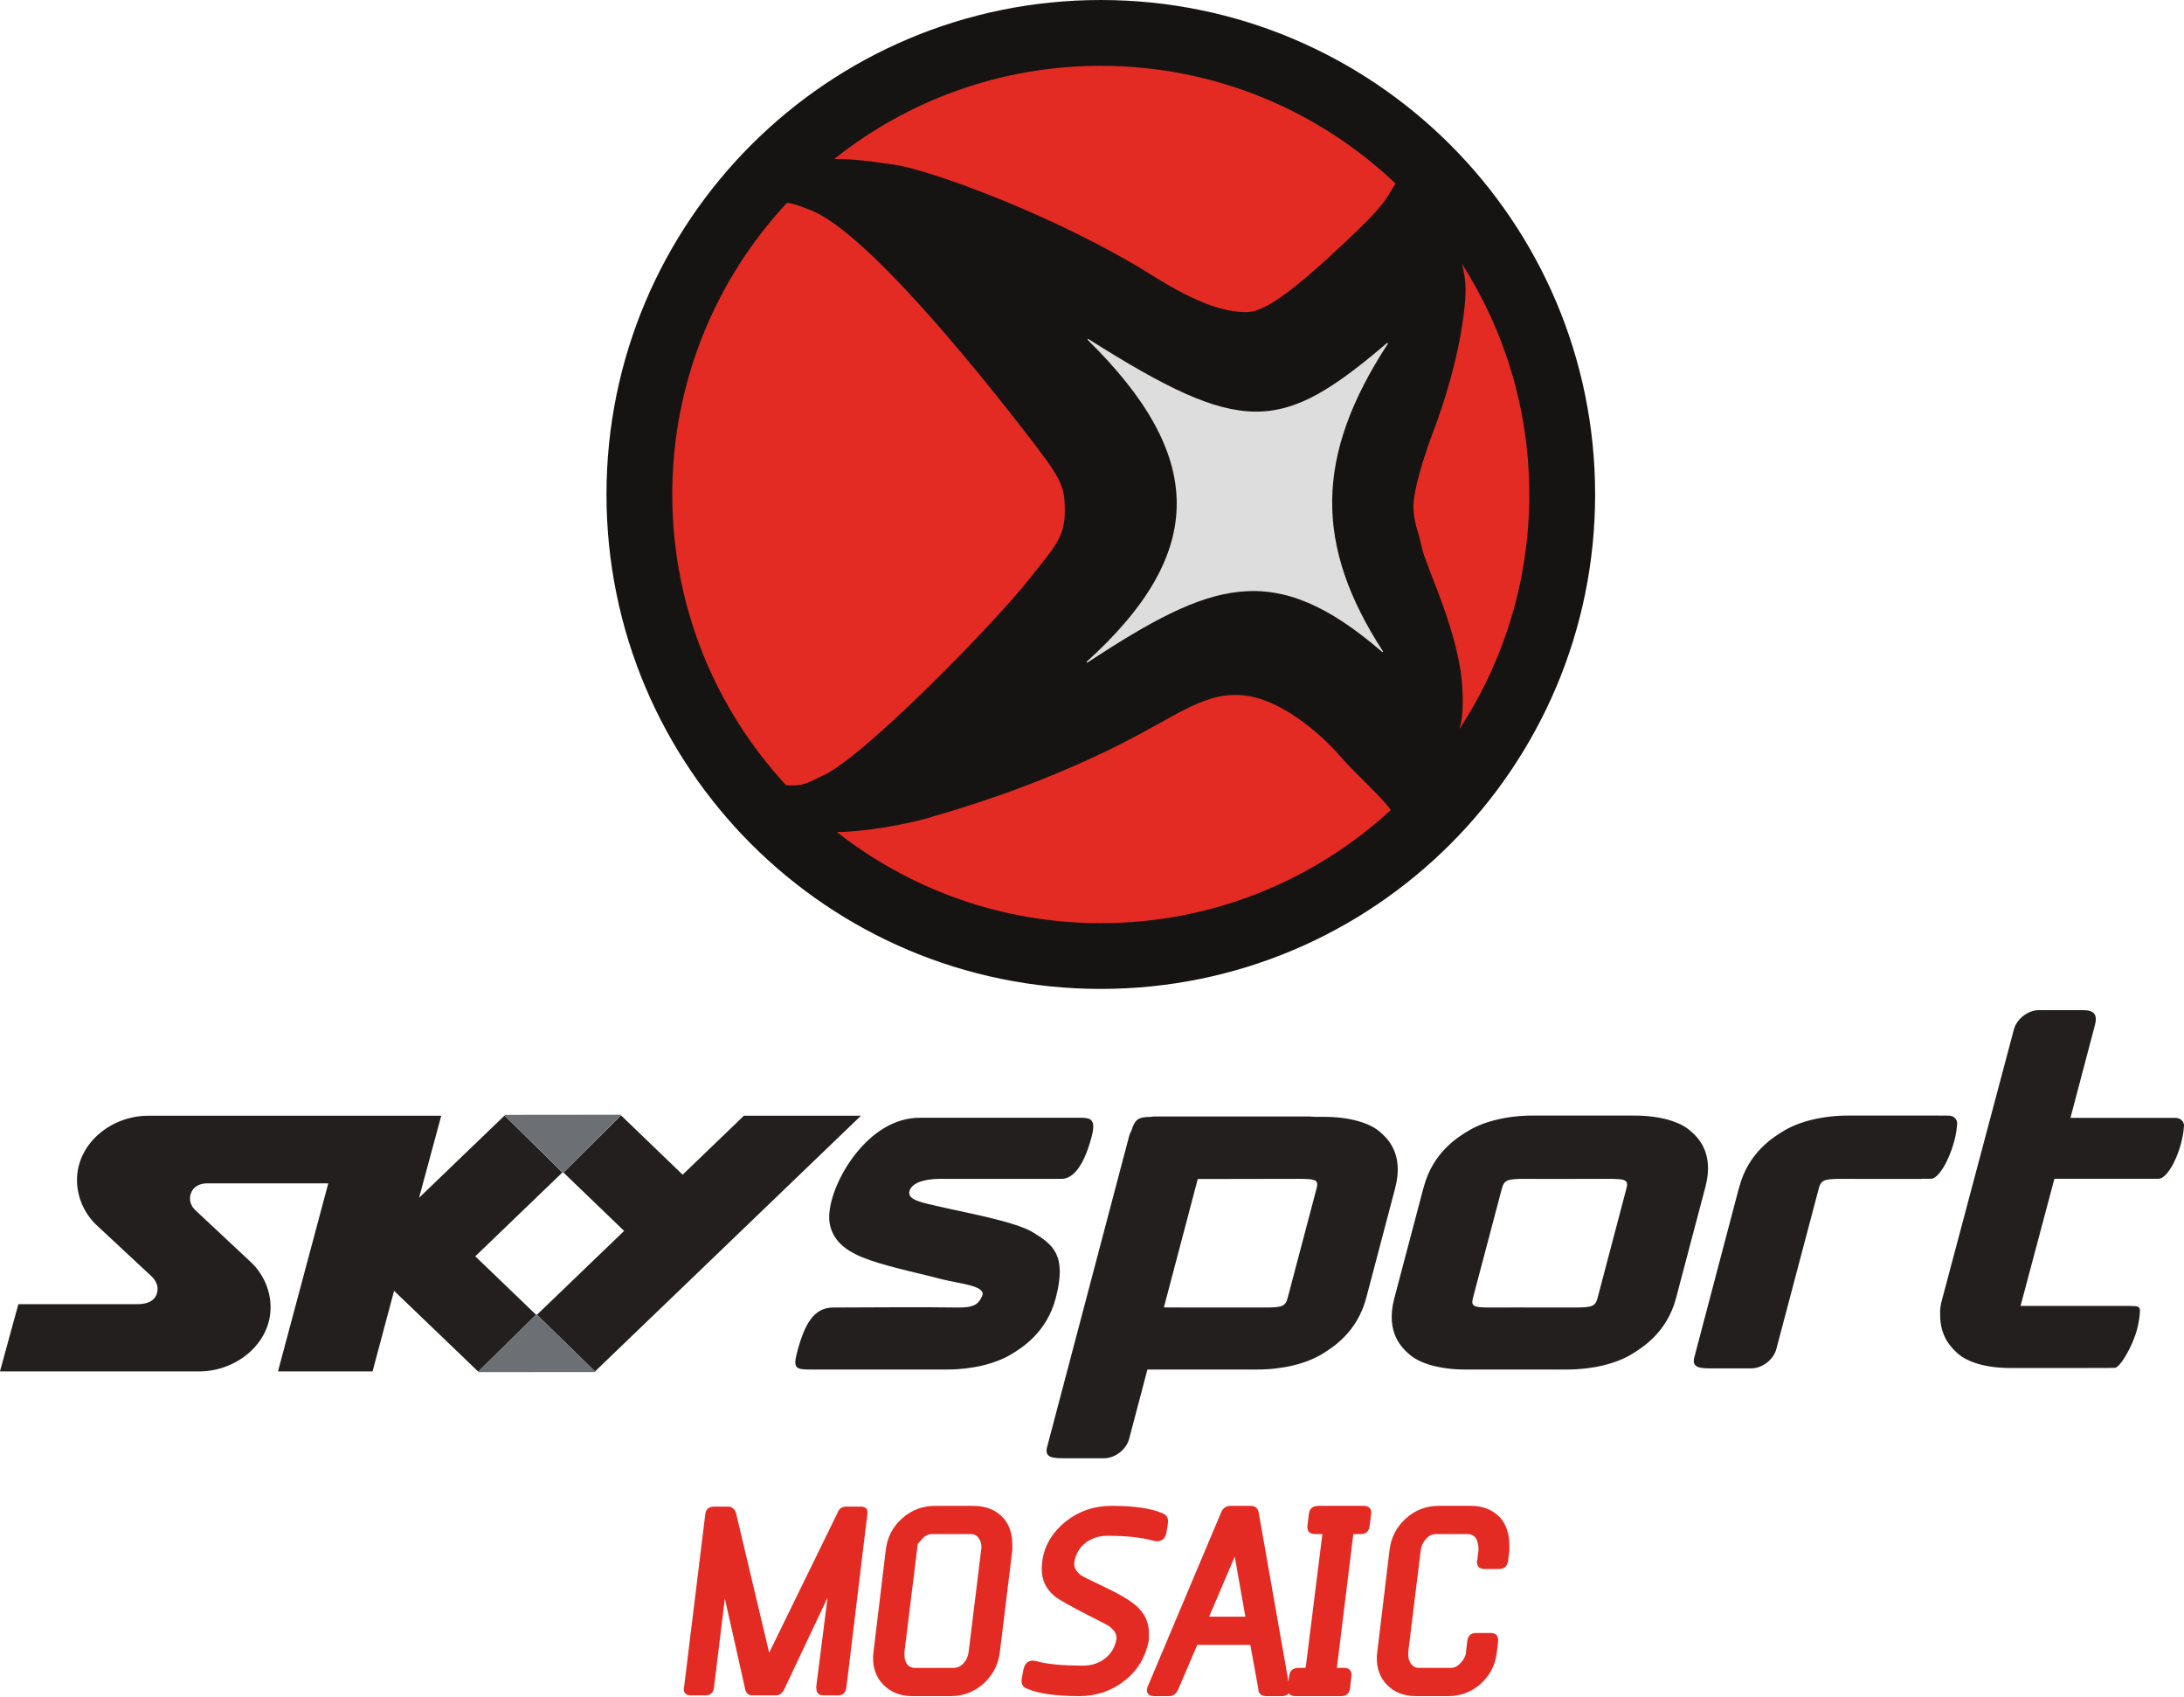
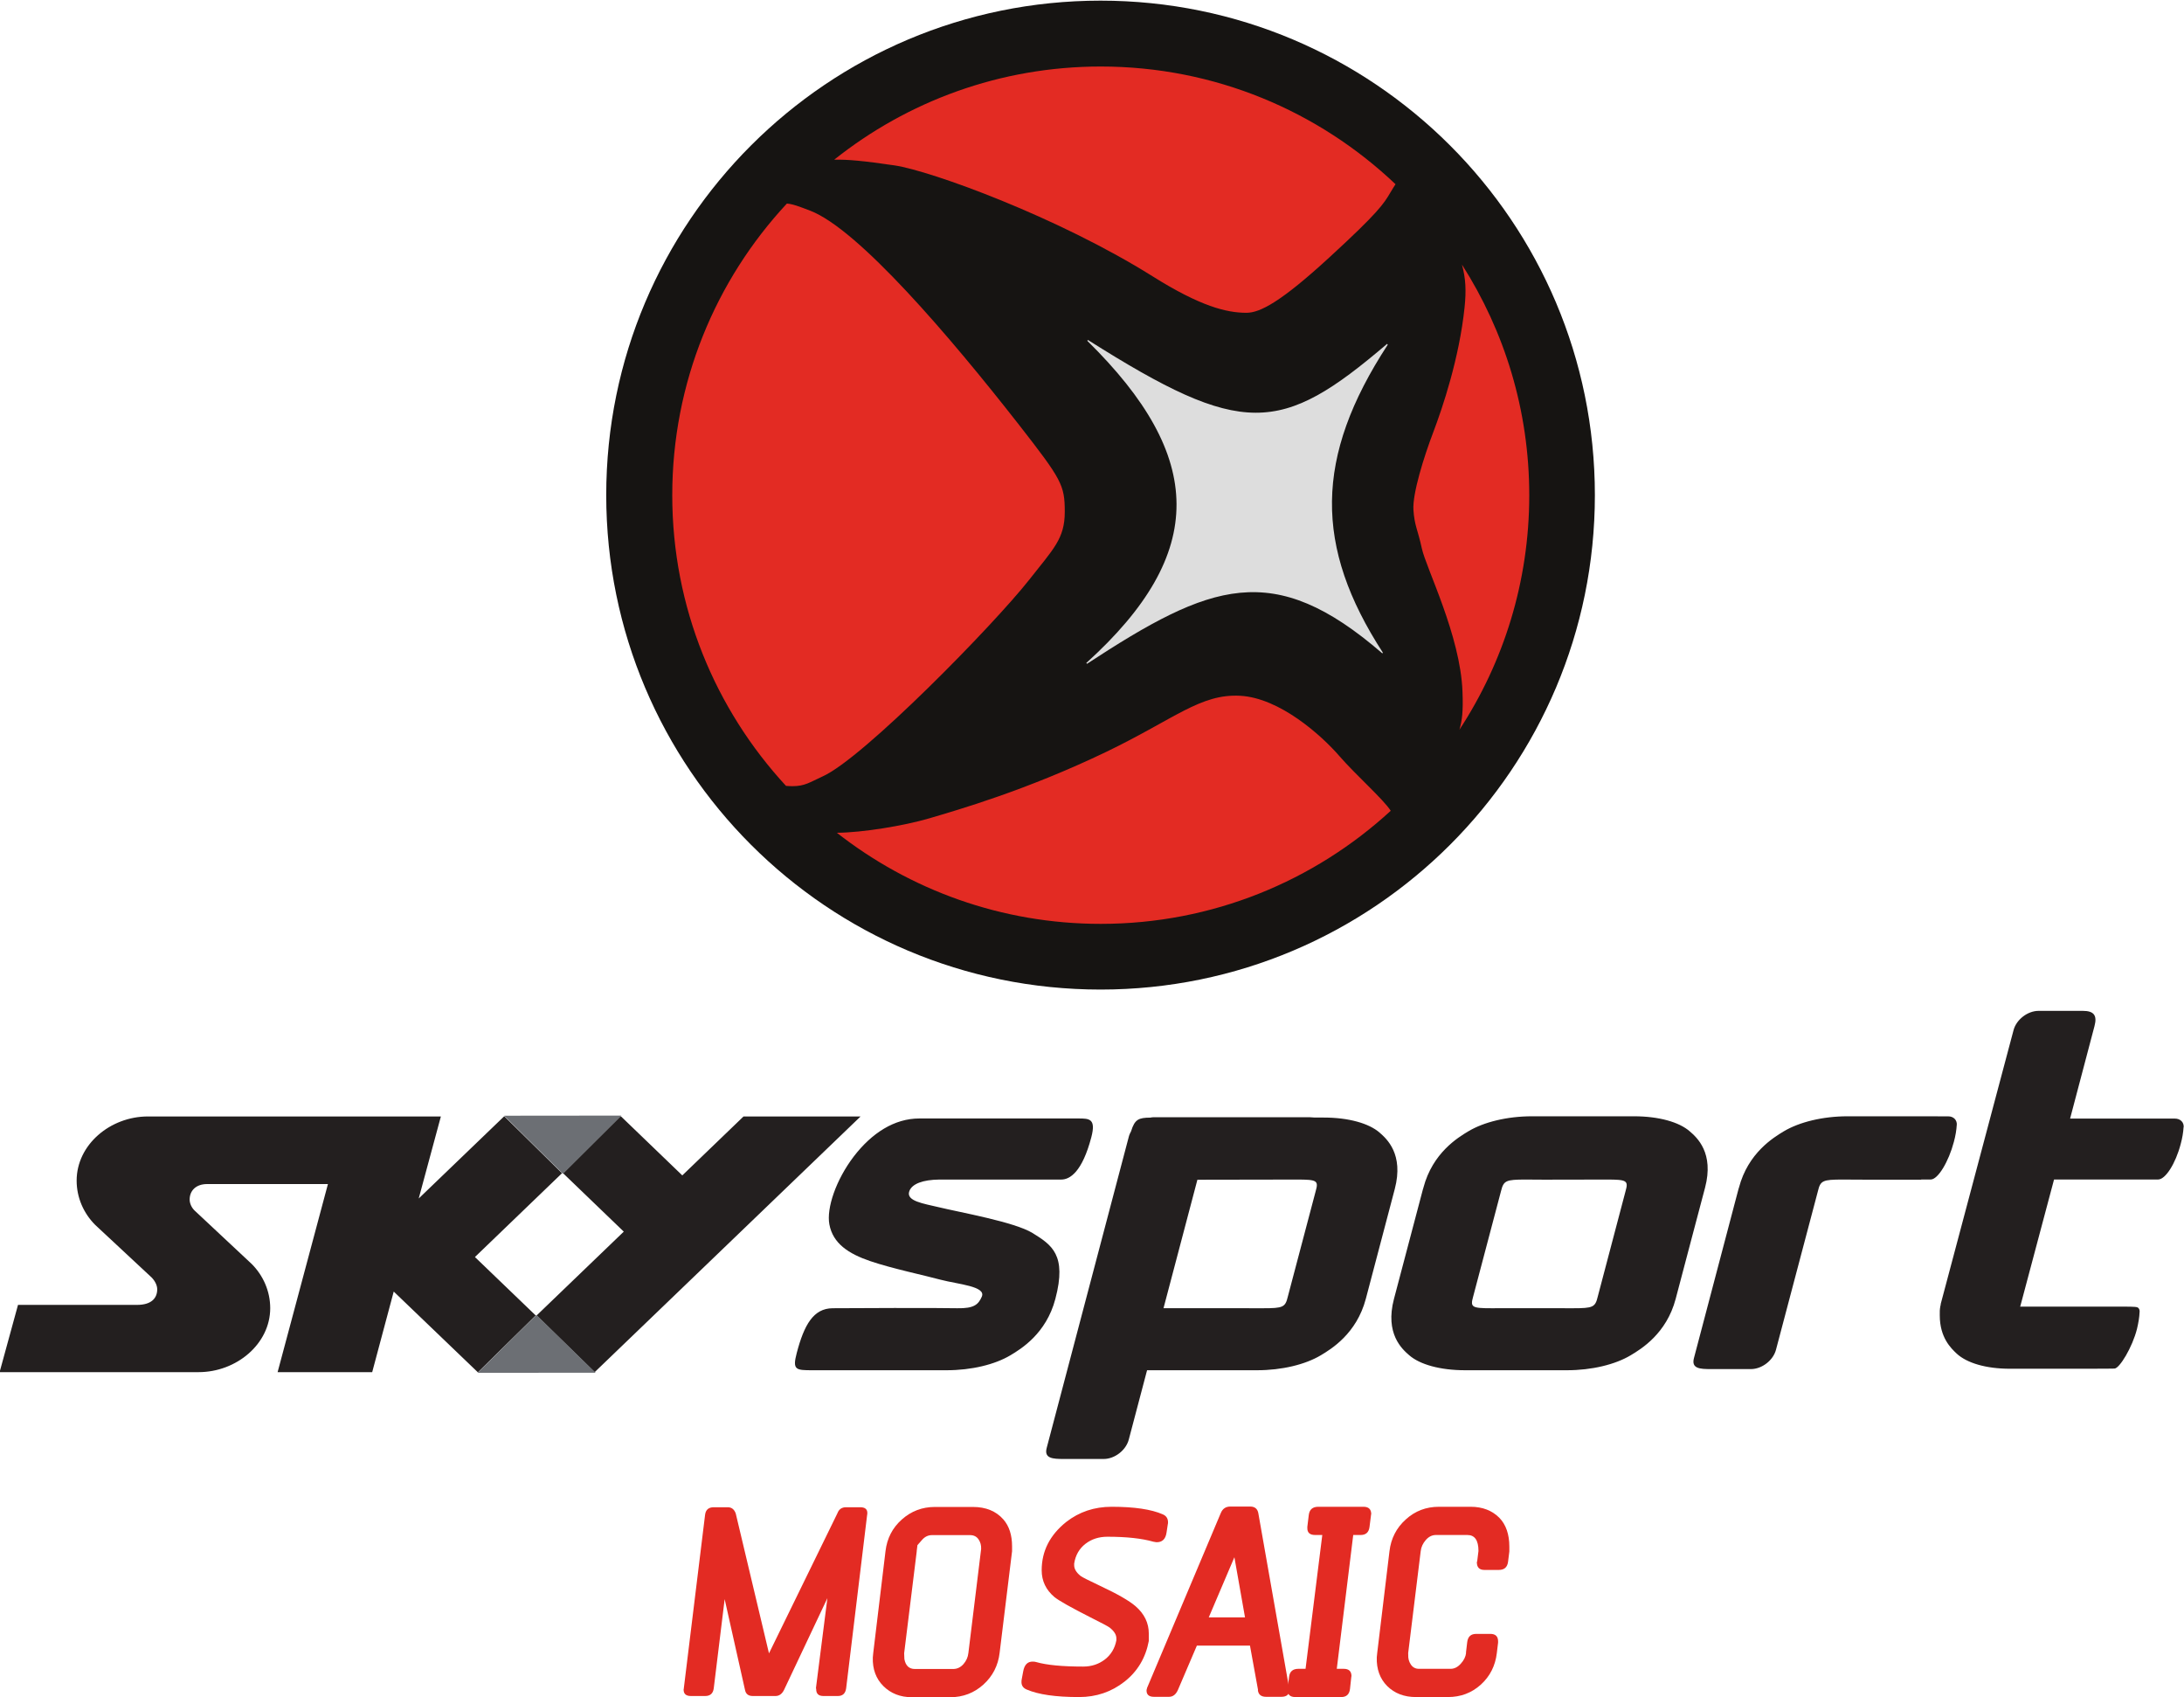
- <svg xmlns="http://www.w3.org/2000/svg" height="10.365mm" viewBox="0 0 47.302 36.725" width="13.35mm">
-   <clipPath id="a">
-     <path d="m121.975 495.751h82.8v31.039h-82.8z" />
-   </clipPath>
-   <clipPath id="b">
-     <path d="m144.454 496.581h37.842v29.38h-37.842z" />
-   </clipPath>
-   <clipPath id="c">
-     <path d="m121.975 495.751h82.8v31.039h-82.8z" />
-   </clipPath>
-   <g clip-path="url(#c)" transform="matrix(1.25 0 0 -1.25 -180.5675 657.451)">
-     <g transform="translate(159.4815 499.7258)">
-       <path d="m0 0-.363-2.998c-.012-.089-.06-.134-.143-.134h-.251c-.084 0-.125.039-.125.118l-.004.021.198 1.556-.752-1.591c-.035-.069-.084-.104-.147-.104h-.394c-.075 0-.12.034-.134.103l-.353 1.575-.189-1.544c-.011-.089-.061-.134-.148-.134h-.248c-.087 0-.129.039-.126.118.003.005.004.012.004.021l.368 3.002c.011.086.062.129.151.129h.241c.067 0 .113-.036.139-.108l.576-2.423 1.186 2.427c.026.07.076.104.151.104h.242c.084 0 .125-.033.125-.099 0-.012-.001-.025-.004-.039" fill="#e32b23" />
+ <svg xmlns="http://www.w3.org/2000/svg" id="svg78926" width="13.35mm" height="10.365mm" version="1.1" viewBox="0 0 47.302 36.725">
+   <defs id="defs78928">
+     <clipPath id="clipPath66766">
+       <path id="path66768" d="m121.98 495.75h82.8v31.039h-82.8v-31.039z" />
+     </clipPath>
+     <clipPath id="clipPath66750">
+       <path id="path66752" d="m144.45 496.58h37.842v29.38h-37.842v-29.38z" />
+     </clipPath>
+     <clipPath id="clipPath66710">
+       <path id="path66712" d="m121.98 495.75h82.8v31.039h-82.8v-31.039z" />
+     </clipPath>
+   </defs>
+   <g id="layer1" transform="translate(-364.92 -425.43)">
+     <g id="g66706" transform="matrix(1.25 0 0 -1.25 184.35 1082.9)">
+       <g id="g66708" clip-path="url(#clipPath66710)">
+         <g id="g66714" transform="translate(159.48 499.73)">
+           <path id="path66716" d="m0 0-0.363-2.998c-0.012-0.089-0.06-0.134-0.143-0.134h-0.251c-0.084 0-0.125 0.039-0.125 0.118l-4e-3 0.021 0.198 1.556-0.752-1.591c-0.035-0.069-0.084-0.104-0.147-0.104h-0.394c-0.075 0-0.12 0.034-0.134 0.103l-0.353 1.575-0.189-1.544c-0.011-0.089-0.061-0.134-0.148-0.134h-0.248c-0.087 0-0.129 0.039-0.126 0.118 3e-3 5e-3 4e-3 0.012 4e-3 0.021l0.368 3.002c0.011 0.086 0.062 0.129 0.151 0.129h0.241c0.067 0 0.113-0.036 0.139-0.108l0.576-2.423 1.186 2.427c0.026 0.07 0.076 0.104 0.151 0.104h0.242c0.084 0 0.125-0.033 0.125-0.099 0-0.012-1e-3 -0.025-4e-3 -0.039" fill="#e32b23" />
+         </g>
+         <g id="g66718" transform="translate(160.43 499.3)">
+           <path id="path66720" d="m0 0-0.078-0.089c-3e-3 -0.021-7e-3 -0.057-0.013-0.107h1e-3l-0.218-1.765c3e-3 -0.059 4e-3 -0.092 4e-3 -0.101 0.021-0.114 0.081-0.172 0.182-0.172h0.663c0.069 0 0.128 0.028 0.178 0.084 0.049 0.055 0.078 0.12 0.086 0.193l0.221 1.803c3e-3 0.064-0.013 0.119-0.046 0.167s-0.082 0.072-0.146 0.072h-0.66c-0.067 0-0.125-0.028-0.174-0.085m-0.172-2.723c-0.202 0-0.367 0.065-0.496 0.193-0.128 0.128-0.189 0.293-0.183 0.495 2e-3 0.018 5e-3 0.045 8e-3 0.083l0.212 1.76c0.026 0.22 0.12 0.403 0.283 0.548s0.354 0.217 0.573 0.217h0.658c0.225 0 0.401-0.072 0.528-0.216 0.101-0.116 0.151-0.271 0.151-0.468v-0.082l-0.216-1.763c-0.026-0.219-0.12-0.402-0.281-0.548-0.162-0.146-0.354-0.219-0.576-0.219h-0.661z" fill="#e32b23" />
+         </g>
+         <g id="g66722" transform="translate(163.15 496.58)">
+           <path id="path66724" d="m0 0c-0.401 0-0.702 0.043-0.904 0.13-0.063 0.026-0.094 0.072-0.091 0.138 0 0.015 2e-3 0.028 4e-3 0.039l0.026 0.139c0.021 0.115 0.077 0.171 0.169 0.168 0.02 0 0.039-3e-3 0.056-8e-3 0.182-0.052 0.453-0.078 0.814-0.078 0.144 0 0.269 0.041 0.376 0.123 0.106 0.082 0.173 0.193 0.199 0.332v0.034c0 0.064-0.039 0.126-0.117 0.187-0.026 0.02-0.137 0.079-0.333 0.177-0.337 0.171-0.545 0.288-0.623 0.351-0.147 0.124-0.221 0.279-0.221 0.464 0 0.332 0.142 0.61 0.424 0.836 0.225 0.176 0.488 0.264 0.788 0.264 0.392 0 0.687-0.044 0.886-0.131 0.061-0.026 0.091-0.072 0.091-0.139 0-0.012-1e-3 -0.023-4e-3 -0.035l-0.022-0.144c-0.017-0.113-0.076-0.168-0.177-0.165-0.012 3e-3 -0.029 6e-3 -0.052 9e-3 -0.199 0.057-0.464 0.086-0.796 0.086-0.147 0-0.274-0.041-0.38-0.123-0.107-0.083-0.172-0.196-0.195-0.341v-0.03c0-0.063 0.037-0.126 0.112-0.186 0.026-0.02 0.14-0.078 0.342-0.173 0.297-0.139 0.5-0.256 0.61-0.351 0.153-0.133 0.229-0.291 0.229-0.473v-0.129c-0.055-0.292-0.195-0.527-0.422-0.705-0.226-0.177-0.488-0.266-0.785-0.266h-4e-3z" fill="#e32b23" />
+         </g>
+         <g id="g66726" transform="translate(165.4 497.96)">
+           <path id="path66728" d="m0 0h0.628l-0.184 1.042-0.444-1.042zm0.994-1.376c-0.087 0-0.135 0.039-0.143 0.117h3e-3l-0.14 0.77h-0.92l-0.329-0.769c-0.035-0.078-0.086-0.118-0.155-0.118h-0.259c-0.089 0-0.132 0.039-0.129 0.117 0 6e-3 1e-3 0.01 4e-3 0.013 3e-3 0.02 7e-3 0.035 0.013 0.043l1.268 3.007c0.031 0.078 0.087 0.116 0.168 0.116h0.342c0.081 0 0.128-0.039 0.142-0.117l0.528-2.997c9e-3 -0.017 0.013-0.032 0.013-0.043v-9e-3c0-0.086-0.047-0.13-0.142-0.13h-0.264z" fill="#e32b23" />
+         </g>
+         <g id="g66730" transform="translate(166.9 496.58)">
+           <path id="path66732" d="m0 0c-0.092 0-0.137 0.043-0.134 0.129v0.021l0.026 0.202c0.011 0.091 0.065 0.137 0.16 0.137h0.125l0.29 2.318h-0.123c-0.094 0-0.139 0.042-0.136 0.125v0.017l0.025 0.206c0.012 0.094 0.067 0.141 0.165 0.141h0.783c0.089 0 0.134-0.043 0.134-0.129-3e-3 -2e-3 -4e-3 -8e-3 -4e-3 -0.017l-0.026-0.205c-0.012-0.092-0.063-0.138-0.154-0.138h-0.128l-0.285-2.318h0.121c0.089 0 0.134-0.043 0.134-0.129-3e-3 -3e-3 -4e-3 -8e-3 -4e-3 -0.017l-0.022-0.202c-0.011-0.094-0.062-0.141-0.151-0.141h-0.796z" fill="#e32b23" />
+         </g>
+         <g id="g66734" transform="translate(168.99 496.58)">
+           <path id="path66736" d="m0 0c-0.205 0-0.371 0.064-0.498 0.19-0.126 0.127-0.187 0.293-0.181 0.498 0 6e-3 3e-3 0.032 8e-3 0.078l0.212 1.76c0.026 0.22 0.12 0.404 0.282 0.55 0.161 0.147 0.353 0.22 0.575 0.22h0.549c0.205 0 0.371-0.064 0.498-0.191 0.115-0.119 0.173-0.286 0.173-0.501v-0.082l-0.022-0.177c-0.012-0.096-0.065-0.143-0.16-0.143h-0.251c-0.086 0-0.13 0.044-0.13 0.134 0 9e-3 3e-3 0.014 9e-3 0.017h-3e-3l0.022 0.177c0 0.185-0.064 0.277-0.191 0.277h-0.546c-0.067 0-0.125-0.029-0.176-0.087-0.05-0.058-0.08-0.122-0.088-0.194l-0.217-1.765 1e-3 -0.03c-3e-3 -0.062 0.012-0.118 0.045-0.167 0.033-0.05 0.08-0.075 0.141-0.075h0.549c0.063 0 0.122 0.029 0.175 0.088 0.054 0.058 0.085 0.121 0.093 0.189l-3e-3 -1e-3 0.022 0.186c0.012 0.096 0.063 0.143 0.156 0.143h0.245c0.089 0 0.134-0.043 0.134-0.129v-0.022l-0.022-0.182c-0.026-0.219-0.118-0.401-0.276-0.545-0.159-0.144-0.349-0.216-0.571-0.216h-0.554z" fill="#e32b23" />
+         </g>
+         <g id="g66738" transform="translate(172.09 517.4)">
+           <path id="path66740" d="m0 0c0-4.731-3.835-8.565-8.565-8.565-4.731 0-8.565 3.834-8.565 8.565 0 4.73 3.834 8.565 8.565 8.565 4.73 0 8.565-3.835 8.565-8.565" fill="#161412" />
+         </g>
+         <g id="g66742" transform="translate(168.49 520.02)">
+           <path id="path66744" d="m0 0c-1.847-1.577-2.503-1.627-5.185 0.068l-9e-3 -0.016c2.039-2.004 2.088-3.677-0.018-5.58l0.012-0.014c2.143 1.401 3.223 1.819 5.118 0.18l8e-3 0.014c-1.19 1.836-1.188 3.383 0.085 5.333l-0.011 0.015z" fill="#ddd" />
+         </g>
+       </g>
    </g>
-     <g transform="translate(160.4325 499.3036)">
-       <path d="m0 0-.078-.089c-.003-.021-.007-.057-.013-.107h.001l-.218-1.765c.003-.059.004-.092.004-.101.021-.114.081-.172.182-.172h.663c.069 0 .128.028.178.084.049.055.078.12.086.193l.221 1.803c.003.064-.013.119-.046.167s-.082.072-.146.072h-.66c-.067 0-.125-.028-.174-.085m-.172-2.723c-.202 0-.367.065-.496.193-.128.128-.189.293-.183.495.002.018.005.045.008.083l.212 1.76c.026.22.12.403.283.548s.354.217.573.217h.658c.225 0 .401-.072.528-.216.101-.116.151-.271.151-.468v-.082l-.216-1.763c-.026-.219-.12-.402-.281-.548-.162-.146-.354-.219-.576-.219z" fill="#e32b23" />
+     <g id="g66746" transform="matrix(1.25 0 0 -1.25 184.35 1082.9)">
+       <g id="g66748" clip-path="url(#clipPath66750)">
+         <g id="g66754" transform="translate(158.91 523.21)">
+           <path id="path66756" d="m0 0c0.239 5e-3 0.499-0.019 1.047-0.099 0.634-0.095 2.834-0.896 4.468-1.92 0.831-0.522 1.284-0.633 1.628-0.633 0.234 0 0.597 0.187 1.446 0.968 0.832 0.764 0.933 0.918 1.05 1.119 0.042 0.072 0.07 0.113 0.087 0.14-1.331 1.263-3.128 2.039-5.107 2.039-1.747 0-3.352-0.605-4.619-1.614m8.752-10.329c-0.307 0.355-1.031 1.006-1.718 1.043-0.688 0.037-1.135-0.4-2.315-0.969-1.394-0.67-2.569-1.005-3.075-1.155-0.441-0.129-1.157-0.246-1.598-0.249 1.261-0.987 2.847-1.578 4.573-1.578 1.937 0 3.701 0.744 5.024 1.959-0.13 0.202-0.612 0.627-0.891 0.949m3.291 4.517c0 1.472-0.429 2.841-1.166 3.995 0.065-0.237 0.076-0.448 0.045-0.743-0.091-0.876-0.38-1.733-0.542-2.16-0.164-0.43-0.361-1.063-0.344-1.343 0.018-0.279 0.073-0.335 0.146-0.671 0.071-0.335 0.668-1.508 0.704-2.477 0.014-0.348-6e-3 -0.5-0.053-0.663 0.764 1.167 1.21 2.562 1.21 4.062m-8.663-1.463c0.419 0.534 0.615 0.709 0.615 1.175 0 0.465-0.053 0.559-0.795 1.51-1.196 1.53-2.786 3.391-3.619 3.708-0.194 0.074-0.298 0.114-0.401 0.122-1.232-1.324-1.986-3.1-1.986-5.052 0-1.943 0.748-3.711 1.971-5.035 0.036-2e-3 0.075-5e-3 0.11-5e-3 0.216 0 0.299 0.066 0.524 0.169 0.705 0.315 2.966 2.627 3.581 3.408" fill="#e32b23" />
+         </g>
+         <g id="g66758" transform="translate(182.14 506.6)">
+           <path id="path66760" d="m0 0h-1.816l0.423 1.603c0.049 0.184-0.01 0.263-0.201 0.263h-0.769c-0.189 0-0.385-0.151-0.433-0.335l-1.26-4.736c-3e-3 -0.012-3e-3 -0.022-3e-3 -0.03l-3e-3 -2e-3c-0.015-0.083-0.012-0.099-0.012-0.173 0-0.386 0.197-0.57 0.292-0.66 0.18-0.167 0.516-0.263 0.922-0.263h1.168l0.488 1e-3 0.157 2e-3c0.088 2e-3 0.311 0.371 0.39 0.687 0.024 0.102 0.042 0.202 0.045 0.292l1e-3 0.01c0 0.024-7e-3 0.044-0.02 0.058-0.02 0.022-0.047 0.026-0.287 0.026h-1.764l5e-3 0.013 0.583 2.189h1.803c0.127 0 0.302 0.274 0.391 0.613 0.029 0.106 0.045 0.206 0.05 0.292h2e-3c6e-3 0.086-0.057 0.15-0.152 0.15m-14.887-1.255-0.484-1.832c-0.043-0.181-0.084-0.198-0.424-0.198-0.201 0-1.091 1e-3 -1.729 1e-3l0.587 2.225c0.638 1e-3 1.528 3e-3 1.73 3e-3 0.34 0 0.372-0.018 0.32-0.199m1.106 1.013c-0.183 0.159-0.535 0.26-0.966 0.26h-0.155c-0.043 4e-3 -0.078 6e-3 -0.096 6e-3h-1.962-0.73c-0.022 0-0.042-3e-3 -0.062-7e-3 -0.201-2e-3 -0.27-0.027-0.334-0.236-0.016-0.03-0.031-0.061-0.039-0.093l-1.423-5.392c-0.049-0.184 0.105-0.192 0.295-0.192h0.693c0.19 0 0.385 0.15 0.434 0.336l0.317 1.201h1.906c0.431 0 0.836 0.099 1.104 0.259 0.181 0.108 0.62 0.374 0.78 0.977l0.502 1.904c0.159 0.604-0.14 0.869-0.264 0.977m10.001 0.131h1e-3c6e-3 0.086-0.055 0.15-0.15 0.15h-0.179v1e-3h-1.562c-0.432 0-0.837-0.1-1.106-0.26-0.179-0.108-0.62-0.374-0.778-0.977l-7e-3 -0.022-0.082-0.309v-1e-3l-0.69-2.618c-0.05-0.185 0.104-0.192 0.295-0.192h0.692c0.19 0 0.386 0.151 0.434 0.335l0.727 2.749c0.043 0.181 0.084 0.199 0.425 0.199 0.071 0 0.213 0 0.396-2e-3h0.968v3e-3h0.165c0.127 0 0.312 0.312 0.401 0.651 0.029 0.106 0.045 0.205 0.05 0.293m-5.738-1.144-0.483-1.832c-0.043-0.181-0.085-0.198-0.425-0.198-0.073 0-0.845 2e-3 -1.016 1e-3 -0.182-1e-3 -0.325-1e-3 -0.398-1e-3 -0.34 0-0.371 0.017-0.32 0.198l0.484 1.832c0.045 0.181 0.084 0.199 0.425 0.199 0.072 0 0.138 0 0.321-2e-3 0.17-1e-3 1.019 2e-3 1.091 2e-3 0.34 0 0.373-0.018 0.321-0.199m1.377 0.058c0.159 0.603-0.14 0.869-0.266 0.977-0.183 0.16-0.535 0.26-0.966 0.26h-1.766c-0.43 0-0.836-0.1-1.103-0.26-0.181-0.108-0.62-0.374-0.779-0.977l-6e-3 -0.022h-1e-3l-0.503-1.904c-0.159-0.603 0.14-0.869 0.265-0.977 0.184-0.16 0.536-0.259 0.966-0.259h1.767c0.43 0 0.836 0.099 1.103 0.259 0.181 0.108 0.621 0.374 0.78 0.977l0.311 1.178 0.198 0.748zm-16.66 1.234-1.061-1.021-1.061 1.021h-0.014l-0.99-0.984 1.051-1.011-1.51-1.452 1.006-0.982 4.607 4.429h-2.028zm-3.145-0.983-0.997 0.983h-8e-3l-1.478-1.421 0.384 1.421h-5.075c-0.656 0-1.236-0.491-1.236-1.111 0-0.296 0.122-0.567 0.32-0.766l0.978-0.911c0.064-0.065 0.098-0.142 0.098-0.206 0-0.151-0.097-0.27-0.35-0.27h-2.062l-0.319-1.165h3.448c0.656 0 1.24 0.488 1.241 1.107 0 0.296-0.122 0.567-0.32 0.766l-0.99 0.926c-0.055 0.053-0.086 0.127-0.086 0.191 0 0.152 0.108 0.268 0.302 0.268h2.094l-0.872-3.258h1.639l0.373 1.396 1.455-1.396h7e-3l0.998 0.982-1.053 1.012 1.509 1.452zm8.154-1.037c-0.312 0.193-1.256 0.358-1.631 0.449-0.258 0.062-0.57 0.105-0.505 0.278 0.047 0.126 0.233 0.197 0.52 0.2 0.25 0 1.84-2e-3 2.112 0 0.151 0 0.363 0.132 0.521 0.733 0.085 0.323-0.036 0.325-0.222 0.325h-2.759c-0.43 0-0.822-0.251-1.134-0.657-0.311-0.408-0.475-0.897-0.424-1.176 0.061-0.332 0.331-0.509 0.706-0.637 0.373-0.128 0.946-0.248 1.225-0.324 0.302-0.079 0.791-0.112 0.71-0.294-0.059-0.132-0.13-0.205-0.425-0.199-0.34 8e-3 -1.864 3e-3 -2.16 0-0.332-3e-3 -0.493-0.287-0.621-0.775-0.079-0.297-0.013-0.299 0.272-0.299h2.326c0.431 0 0.836 0.099 1.104 0.259 0.181 0.108 0.621 0.374 0.779 0.977 0.203 0.766-0.066 0.936-0.394 1.14" fill="#231f1f" />
+         </g>
+       </g>
    </g>
-     <g transform="translate(163.1494 496.5811)">
-       <path d="m0 0c-.401 0-.702.043-.904.13-.063.026-.094.072-.091.138 0 .015.002.028.004.039l.026.139c.021.115.077.171.169.168.02 0 .039-.003.056-.008.182-.052.453-.078.814-.078.144 0 .269.041.376.123.106.082.173.193.199.332v.034c0 .064-.039.126-.117.187-.026.02-.137.079-.333.177-.337.171-.545.288-.623.351-.147.124-.221.279-.221.464 0 .332.142.61.424.836.225.176.488.264.788.264.392 0 .687-.044.886-.131.061-.026.091-.072.091-.139 0-.012-.001-.023-.004-.035l-.022-.144c-.017-.113-.076-.168-.177-.165-.012.003-.029.006-.052.009-.199.057-.464.086-.796.086-.147 0-.274-.041-.38-.123-.107-.083-.172-.196-.195-.341v-.03c0-.063.037-.126.112-.186.026-.02.14-.078.342-.173.297-.139.5-.256.61-.351.153-.133.229-.291.229-.473v-.129c-.055-.292-.195-.527-.422-.705-.226-.177-.488-.266-.785-.266z" fill="#e32b23" />
-     </g>
-     <g transform="translate(165.4042 497.9567)">
-       <path d="m0 0h .628l-.184 1.042zm.994-1.376c-.087 0-.135.039-.143.117h.003l-.14.77h-.92l-.329-.769c-.035-.078-.086-.118-.155-.118h-.259c-.089 0-.132.039-.129.117 0 .006.001.01.004.013.003.02.007.035.013.043l1.268 3.007c.031.078.087.116.168.116h.342c.081 0 .128-.039.142-.117l.528-2.997c.009-.017.013-.032.013-.043v-.009c0-.086-.047-.13-.142-.13z" fill="#e32b23" />
-     </g>
-     <g transform="translate(166.8997 496.5811)">
-       <path d="m0 0c-.092 0-.137.043-.134.129v.021l.026.202c.011.091.065.137.16.137h.125l.29 2.318h-.123c-.094 0-.139.042-.136.125v.017l.025.206c.012.094.067.141.165.141h.783c.089 0 .134-.043.134-.129-.003-.002-.004-.008-.004-.017l-.026-.205c-.012-.092-.063-.138-.154-.138h-.128l-.285-2.318h.121c.089 0 .134-.043.134-.129-.003-.003-.004-.008-.004-.017l-.022-.202c-.011-.094-.062-.141-.151-.141z" fill="#e32b23" />
-     </g>
-     <g transform="translate(168.9888 496.5811)">
-       <path d="m0 0c-.205 0-.371.064-.498.19-.126.127-.187.293-.181.498 0 .006.003.032.008.078l.212 1.76c.026.22.12.404.282.55.161.147.353.22.575.22h.549c.205 0 .371-.064.498-.191.115-.119.173-.286.173-.501v-.082l-.022-.177c-.012-.096-.065-.143-.16-.143h-.251c-.086 0-.13.044-.13.134 0 .009.003.014.009.017h-.003l.022.177c0 .185-.064.277-.191.277h-.546c-.067 0-.125-.029-.176-.087-.05-.058-.08-.122-.088-.194l-.217-1.765.001-.03c-.003-.062.012-.118.045-.167.033-.05.08-.075.141-.075h.549c.063 0 .122.029.175.088.054.058.085.121.093.189l-.003-.001.022.186c.012.096.063.143.156.143h.245c.089 0 .134-.043.134-.129v-.022l-.022-.182c-.026-.219-.118-.401-.276-.545-.159-.144-.349-.216-.571-.216z" fill="#e32b23" />
-     </g>
-     <g transform="translate(172.0924 517.3958)">
-       <path d="m0 0c0-4.731-3.835-8.565-8.565-8.565-4.731 0-8.565 3.834-8.565 8.565 0 4.73 3.834 8.565 8.565 8.565 4.73 0 8.565-3.835 8.565-8.565" fill="#161412" />
-     </g>
-     <g transform="translate(168.4915 520.024)">
-       <path d="m0 0c-1.847-1.577-2.503-1.627-5.185.068l-.009-.016c2.039-2.004 2.088-3.677-.018-5.58l.012-.014c2.143 1.401 3.223 1.819 5.118.18l.008.014c-1.19 1.836-1.188 3.383.085 5.333z" fill="#ddd" />
-     </g>
-   </g>
-   <g clip-path="url(#b)" transform="matrix(1.25 0 0 -1.25 -180.5675 657.451)">
-     <g transform="translate(158.9085 523.2067)">
-       <path d="m0 0c .239.005.499-.019 1.047-.099.634-.095 2.834-.896 4.468-1.92.831-.522 1.284-.633 1.628-.633.234 0 .597.187 1.446.968.832.764.933.918 1.05 1.119.042.072.07.113.087.14-1.331 1.263-3.128 2.039-5.107 2.039-1.747 0-3.352-.605-4.619-1.614m8.752-10.329c-.307.355-1.031 1.006-1.718 1.043-.688.037-1.135-.4-2.315-.969-1.394-.67-2.569-1.005-3.075-1.155-.441-.129-1.157-.246-1.598-.249 1.261-.987 2.847-1.578 4.573-1.578 1.937 0 3.701.744 5.024 1.959-.13.202-.612.627-.891.949m3.291 4.517c0 1.472-.429 2.841-1.166 3.995.065-.237.076-.448.045-.743-.091-.876-.38-1.733-.542-2.16-.164-.43-.361-1.063-.344-1.343.018-.279.073-.335.146-.671.071-.335.668-1.508.704-2.477.014-.348-.006-.5-.053-.663.764 1.167 1.21 2.562 1.21 4.062m-8.663-1.463c.419.534.615.709.615 1.175 0 .465-.053.559-.795 1.51-1.196 1.53-2.786 3.391-3.619 3.708-.194.074-.298.114-.401.122-1.232-1.324-1.986-3.1-1.986-5.052 0-1.943.748-3.711 1.971-5.035.036-.002.075-.005.11-.005.216 0 .299.066.524.169.705.315 2.966 2.627 3.581 3.408" fill="#e32b23" />
-     </g>
-     <g transform="translate(182.1442 506.5972)">
-       <path d="m0 0h-1.816l.423 1.603c.049.184-.01.263-.201.263h-.769c-.189 0-.385-.151-.433-.335l-1.26-4.736c-.003-.012-.003-.022-.003-.03l-.003-.002c-.015-.083-.012-.099-.012-.173 0-.386.197-.57.292-.66.18-.167.516-.263.922-.263h1.168l.488.001.157.002c.088.002.311.371.39.687.024.102.042.202.045.292l.001.01c0 .024-.007.044-.02.058-.02.022-.047.026-.287.026h-1.764l.005.013.583 2.189h1.803c.127 0 .302.274.391.613.029.106.045.206.05.292h.002c.006.086-.057.15-.152.15m-14.887-1.255-.484-1.832c-.043-.181-.084-.198-.424-.198-.201 0-1.091.001-1.729.001l.587 2.225c.638.001 1.528.003 1.73.003.34 0 .372-.018.32-.199m1.106 1.013c-.183.159-.535.26-.966.26h-.155c-.043.004-.078.006-.096.006h-1.962-.73c-.022 0-.042-.003-.062-.007-.201-.002-.27-.027-.334-.236-.016-.03-.031-.061-.039-.093l-1.423-5.392c-.049-.184.105-.192.295-.192h.693c.19 0 .385.15.434.336l.317 1.201h1.906c.431 0 .836.099 1.104.259.181.108.62.374.78.977l.502 1.904c.159.604-.14.869-.264.977m10.001.131h.001c.006.086-.055.15-.15.15h-.179v.001h-1.562c-.432 0-.837-.1-1.106-.26-.179-.108-.62-.374-.778-.977l-.007-.022-.082-.309v-.001l-.69-2.618c-.05-.185.104-.192.295-.192h.692c.19 0 .386.151.434.335l.727 2.749c.043.181.084.199.425.199.071 0 .213 0 .396-.002h.968v.003h.165c.127 0 .312.312.401.651.029.106.045.205.05.293m-5.738-1.144-.483-1.832c-.043-.181-.085-.198-.425-.198-.073 0-.845.002-1.016.001-.182-.001-.325-.001-.398-.001-.34 0-.371.017-.32.198l.484 1.832c.045.181.084.199.425.199.072 0 .138 0 .321-.002.17-.001 1.019.002 1.091.002.34 0 .373-.018.321-.199m1.377.058c.159.603-.14.869-.266.977-.183.16-.535.26-.966.26h-1.766c-.43 0-.836-.1-1.103-.26-.181-.108-.62-.374-.779-.977l-.006-.022h-.001l-.503-1.904c-.159-.603.14-.869.265-.977.184-.16.536-.259.966-.259h1.767c.43 0 .836.099 1.103.259.181.108.621.374.78.977l.311 1.178zm-16.66 1.234-1.061-1.021-1.061 1.021h-.014l-.99-.984 1.051-1.011-1.51-1.452 1.006-.982 4.607 4.429h-2.028zm-3.145-.983-.997.983h-.008l-1.478-1.421.384 1.421h-5.075c-.656 0-1.236-.491-1.236-1.111 0-.296.122-.567.32-.766l.978-.911c.064-.065.098-.142.098-.206 0-.151-.097-.27-.35-.27h-2.062l-.319-1.165h3.448c.656 0 1.24.488 1.241 1.107 0 .296-.122.567-.32.766l-.99.926c-.055.053-.086.127-.086.191 0 .152.108.268.302.268h2.094l-.872-3.258h1.639l.373 1.396 1.455-1.396h.007l.998.982-1.053 1.012zm8.154-1.037c-.312.193-1.256.358-1.631.449-.258.062-.57.105-.505.278.047.126.233.197.52.2.25 0 1.84-.002 2.112 0 .151 0 .363.132.521.733.085.323-.036.325-.222.325h-2.759c-.43 0-.822-.251-1.134-.657-.311-.408-.475-.897-.424-1.176.061-.332.331-.509.706-.637.373-.128.946-.248 1.225-.324.302-.079.791-.112.71-.294-.059-.132-.13-.205-.425-.199-.34.008-1.864.003-2.16 0-.332-.003-.493-.287-.621-.775-.079-.297-.013-.299.272-.299h2.326c.431 0 .836.099 1.104.259.181.108.621.374.779.977.203.766-.066.936-.394 1.14" fill="#231f1f" />
-     </g>
-   </g>
-   <g clip-path="url(#a)" transform="matrix(1.25 0 0 -1.25 -180.5675 657.451)">
-     <g transform="translate(153.1882 506.6498)">
-       <path d="m0 0 1.02-1.007 1.013 1.009z" fill="#6c6f74" />
-     </g>
-     <g transform="translate(153.7497 503.197)">
-       <path d="m0 0-1.02-1.004 2.046.002z" fill="#6c6f74" />
+     <g id="g66762" transform="matrix(1.25 0 0 -1.25 184.35 1082.9)">
+       <g id="g66764" clip-path="url(#clipPath66766)">
+         <g id="g66770" transform="translate(153.19 506.65)">
+           <path id="path66772" d="M 0,0 1.02,-1.007 2.033,0.002 0,0 Z" fill="#6c6f74" />
+         </g>
+         <g id="g66774" transform="translate(153.75 503.2)">
+           <path id="path66776" d="M 0,0 -1.02,-1.004 1.026,-1.002 0,0 Z" fill="#6c6f74" />
+         </g>
+       </g>
    </g>
  </g>
</svg>
